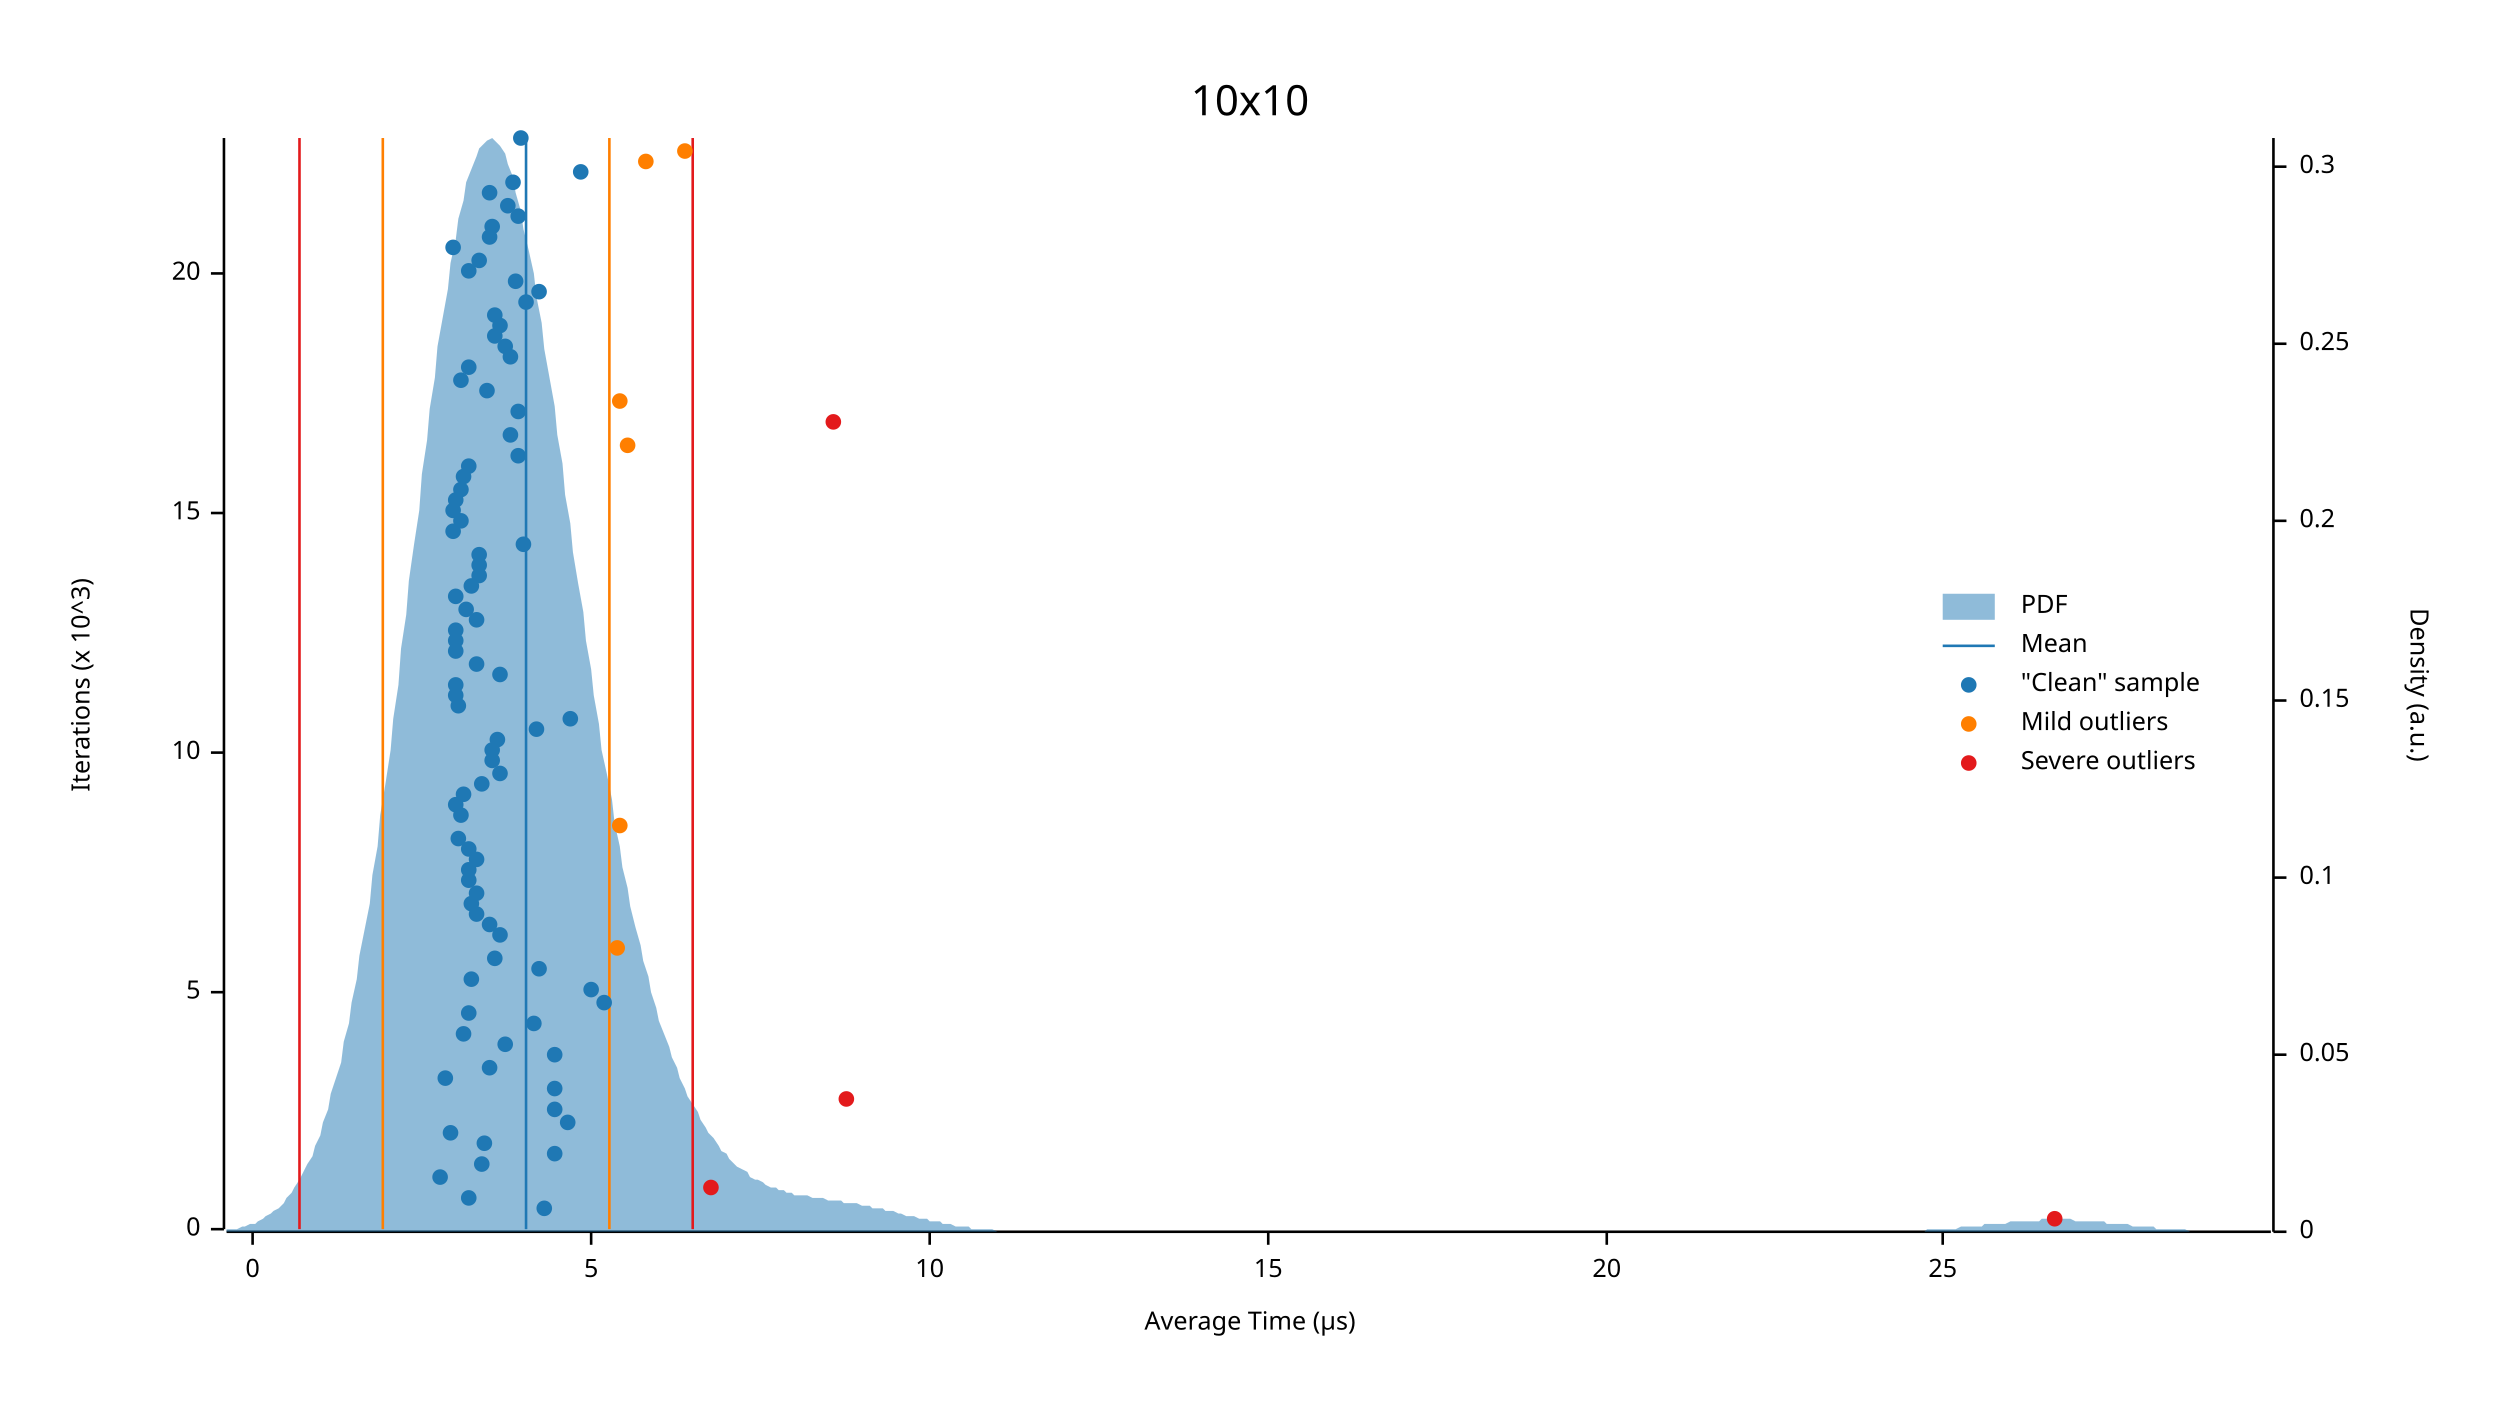
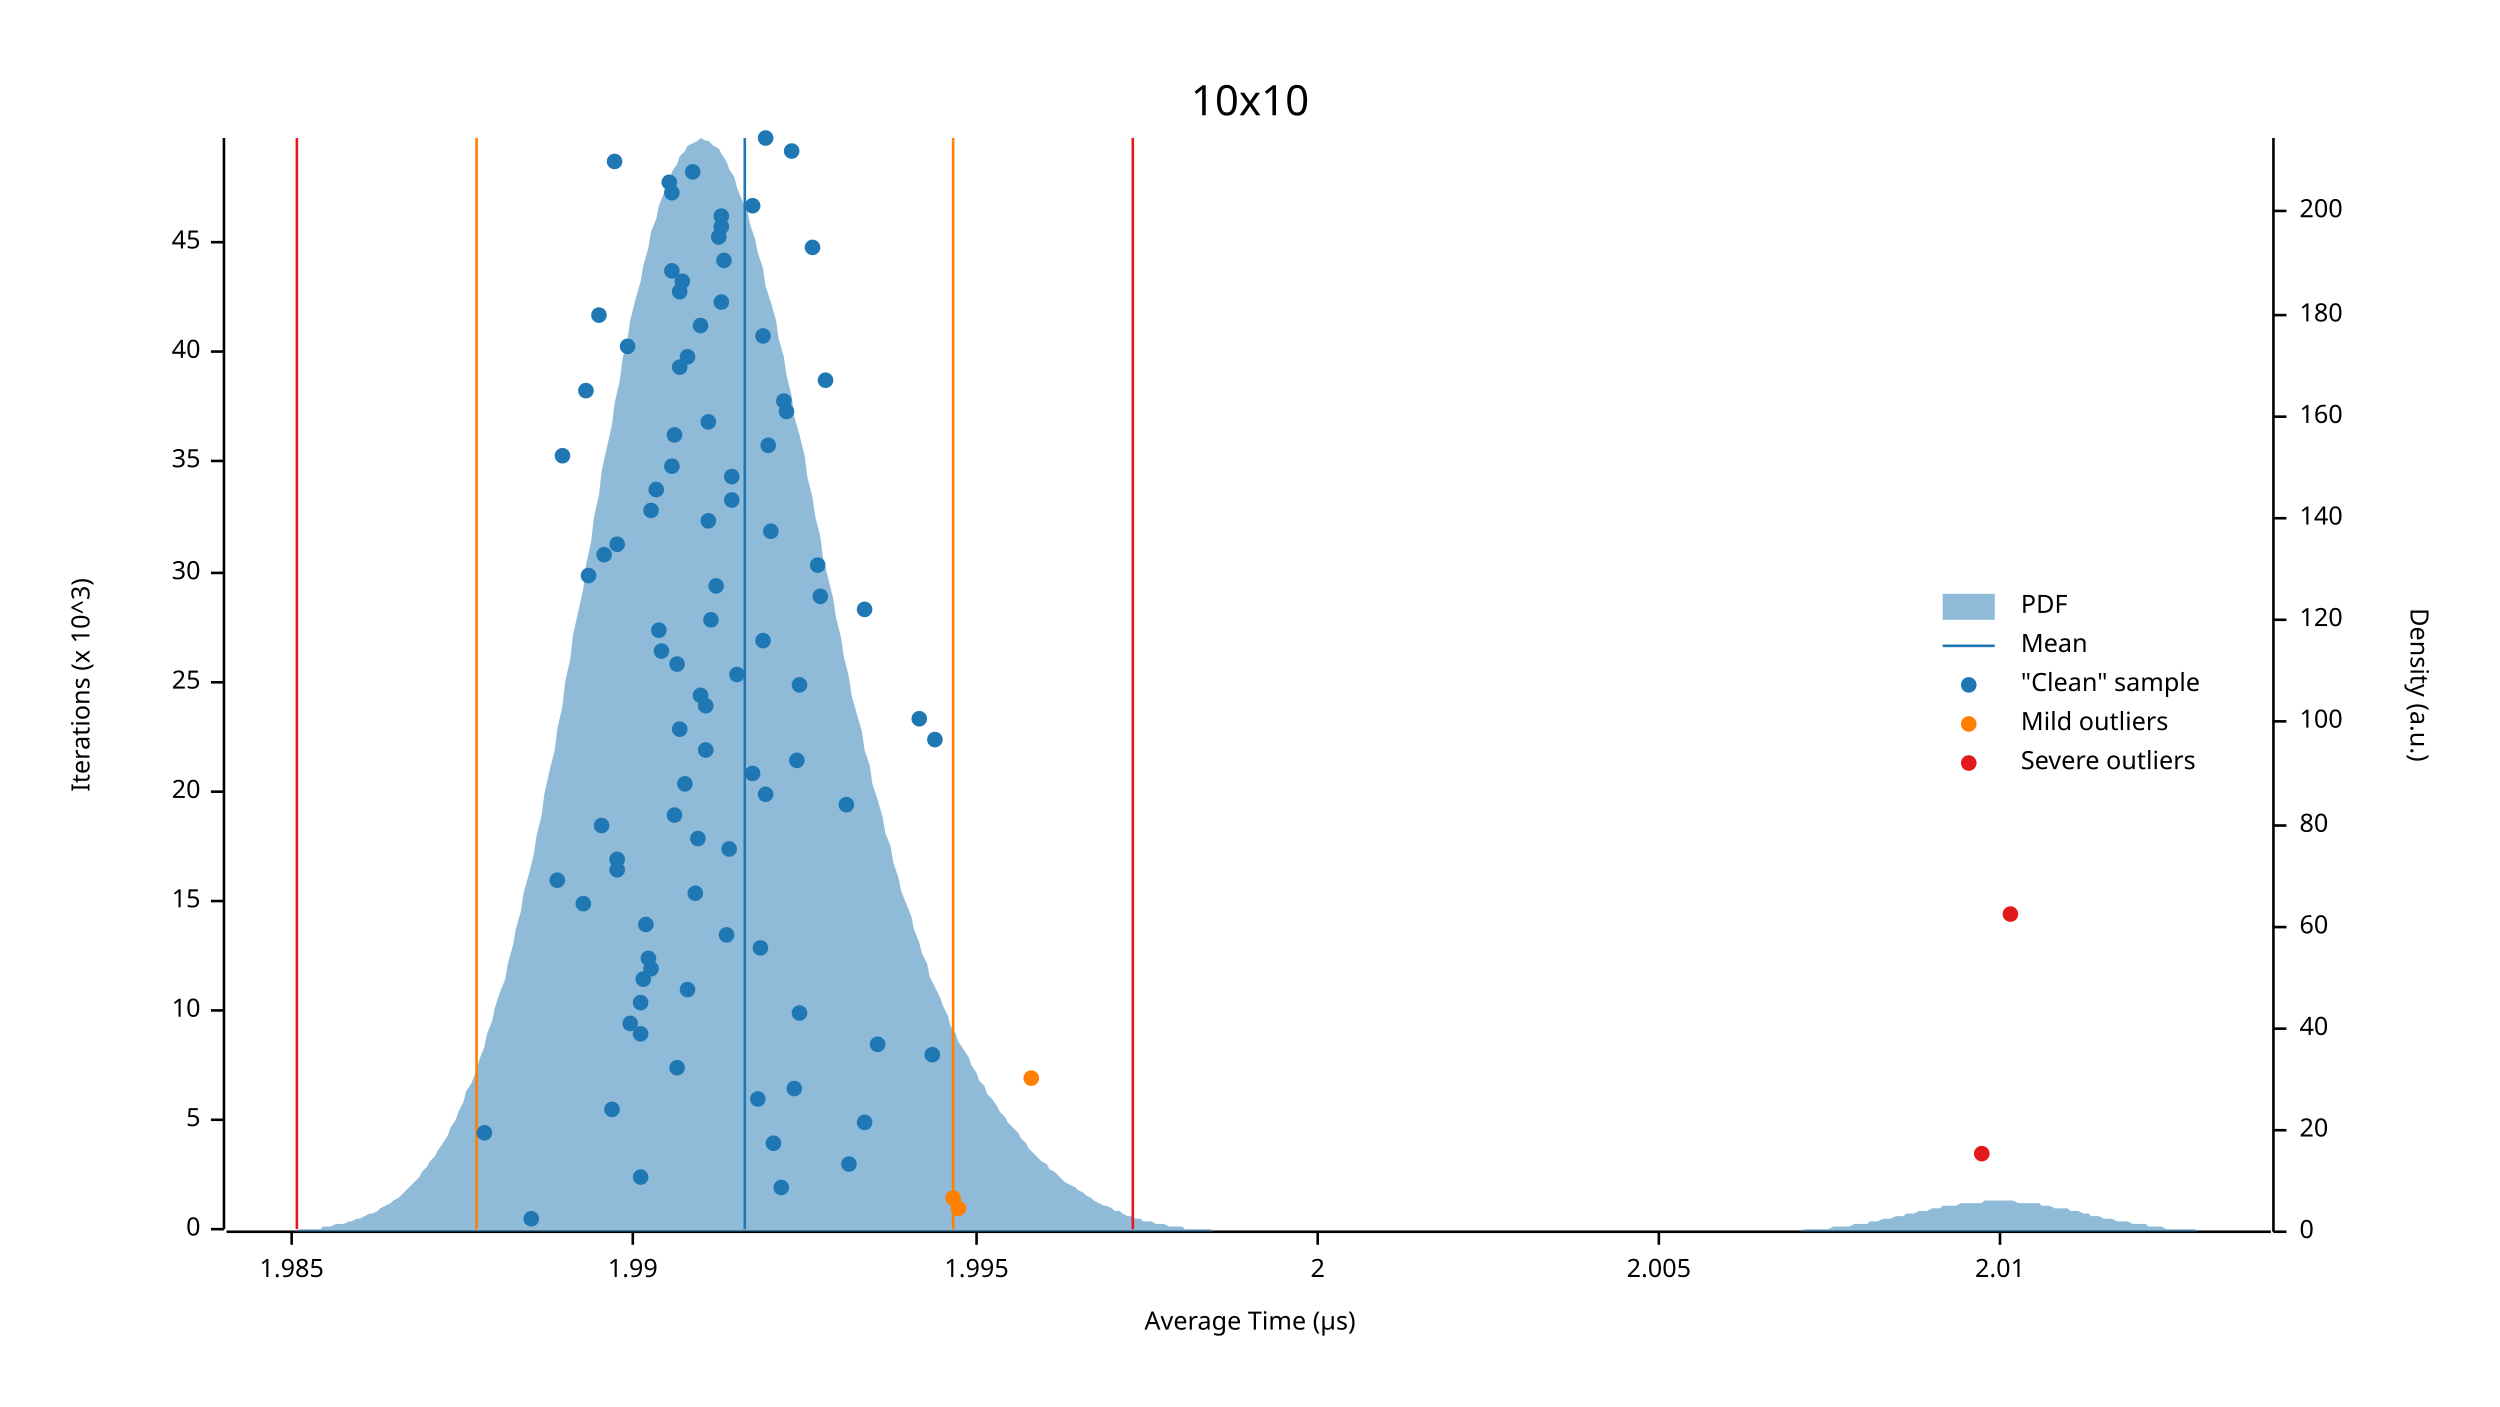
<svg xmlns="http://www.w3.org/2000/svg" width="960" height="540" viewBox="0 0 960 540">
  <text x="480" y="32" dy="0.76em" text-anchor="middle" font-family="sans-serif" font-size="16.129" opacity="1" fill="#000000">
10x10
</text>
  <text x="27" y="263" dy="0.76em" text-anchor="middle" font-family="sans-serif" font-size="9.677" opacity="1" fill="#000000" transform="rotate(270, 27, 263)">
Iterations (x 10^3)
</text>
  <text x="480" y="513" dy="-0.5ex" text-anchor="middle" font-family="sans-serif" font-size="9.677" opacity="1" fill="#000000">
Average Time (µs)
</text>
  <polyline fill="none" opacity="1" stroke="#000000" stroke-width="1" points="86,53 86,472 " />
  <text x="77" y="472" dy="0.5ex" text-anchor="end" font-family="sans-serif" font-size="9.677" opacity="1" fill="#000000">
0
</text>
  <polyline fill="none" opacity="1" stroke="#000000" stroke-width="1" points="81,472 86,472 " />
-   <text x="77" y="381" dy="0.5ex" text-anchor="end" font-family="sans-serif" font-size="9.677" opacity="1" fill="#000000">
+   <text x="77" y="430" dy="0.5ex" text-anchor="end" font-family="sans-serif" font-size="9.677" opacity="1" fill="#000000">
5
</text>
-   <polyline fill="none" opacity="1" stroke="#000000" stroke-width="1" points="81,381 86,381 " />
-   <text x="77" y="289" dy="0.5ex" text-anchor="end" font-family="sans-serif" font-size="9.677" opacity="1" fill="#000000">
+   <polyline fill="none" opacity="1" stroke="#000000" stroke-width="1" points="81,430 86,430 " />
+   <text x="77" y="388" dy="0.5ex" text-anchor="end" font-family="sans-serif" font-size="9.677" opacity="1" fill="#000000">
10
</text>
-   <polyline fill="none" opacity="1" stroke="#000000" stroke-width="1" points="81,289 86,289 " />
-   <text x="77" y="197" dy="0.5ex" text-anchor="end" font-family="sans-serif" font-size="9.677" opacity="1" fill="#000000">
+   <polyline fill="none" opacity="1" stroke="#000000" stroke-width="1" points="81,388 86,388 " />
+   <text x="77" y="346" dy="0.5ex" text-anchor="end" font-family="sans-serif" font-size="9.677" opacity="1" fill="#000000">
15
</text>
-   <polyline fill="none" opacity="1" stroke="#000000" stroke-width="1" points="81,197 86,197 " />
-   <text x="77" y="105" dy="0.5ex" text-anchor="end" font-family="sans-serif" font-size="9.677" opacity="1" fill="#000000">
+   <polyline fill="none" opacity="1" stroke="#000000" stroke-width="1" points="81,346 86,346 " />
+   <text x="77" y="304" dy="0.5ex" text-anchor="end" font-family="sans-serif" font-size="9.677" opacity="1" fill="#000000">
20
</text>
-   <polyline fill="none" opacity="1" stroke="#000000" stroke-width="1" points="81,105 86,105 " />
+   <polyline fill="none" opacity="1" stroke="#000000" stroke-width="1" points="81,304 86,304 " />
+   <text x="77" y="262" dy="0.5ex" text-anchor="end" font-family="sans-serif" font-size="9.677" opacity="1" fill="#000000">
+ 25
+ </text>
+   <polyline fill="none" opacity="1" stroke="#000000" stroke-width="1" points="81,262 86,262 " />
+   <text x="77" y="220" dy="0.5ex" text-anchor="end" font-family="sans-serif" font-size="9.677" opacity="1" fill="#000000">
+ 30
+ </text>
+   <polyline fill="none" opacity="1" stroke="#000000" stroke-width="1" points="81,220 86,220 " />
+   <text x="77" y="177" dy="0.5ex" text-anchor="end" font-family="sans-serif" font-size="9.677" opacity="1" fill="#000000">
+ 35
+ </text>
+   <polyline fill="none" opacity="1" stroke="#000000" stroke-width="1" points="81,177 86,177 " />
+   <text x="77" y="135" dy="0.5ex" text-anchor="end" font-family="sans-serif" font-size="9.677" opacity="1" fill="#000000">
+ 40
+ </text>
+   <polyline fill="none" opacity="1" stroke="#000000" stroke-width="1" points="81,135 86,135 " />
+   <text x="77" y="93" dy="0.5ex" text-anchor="end" font-family="sans-serif" font-size="9.677" opacity="1" fill="#000000">
+ 45
+ </text>
+   <polyline fill="none" opacity="1" stroke="#000000" stroke-width="1" points="81,93 86,93 " />
  <polyline fill="none" opacity="1" stroke="#000000" stroke-width="1" points="87,473 872,473 " />
-   <text x="97" y="483" dy="0.76em" text-anchor="middle" font-family="sans-serif" font-size="9.677" opacity="1" fill="#000000">
- 0
- </text>
-   <polyline fill="none" opacity="1" stroke="#000000" stroke-width="1" points="97,473 97,478 " />
-   <text x="227" y="483" dy="0.76em" text-anchor="middle" font-family="sans-serif" font-size="9.677" opacity="1" fill="#000000">
- 5
- </text>
-   <polyline fill="none" opacity="1" stroke="#000000" stroke-width="1" points="227,473 227,478 " />
-   <text x="357" y="483" dy="0.76em" text-anchor="middle" font-family="sans-serif" font-size="9.677" opacity="1" fill="#000000">
- 10
- </text>
-   <polyline fill="none" opacity="1" stroke="#000000" stroke-width="1" points="357,473 357,478 " />
-   <text x="487" y="483" dy="0.76em" text-anchor="middle" font-family="sans-serif" font-size="9.677" opacity="1" fill="#000000">
- 15
- </text>
-   <polyline fill="none" opacity="1" stroke="#000000" stroke-width="1" points="487,473 487,478 " />
-   <text x="617" y="483" dy="0.76em" text-anchor="middle" font-family="sans-serif" font-size="9.677" opacity="1" fill="#000000">
- 20
- </text>
-   <polyline fill="none" opacity="1" stroke="#000000" stroke-width="1" points="617,473 617,478 " />
-   <text x="746" y="483" dy="0.76em" text-anchor="middle" font-family="sans-serif" font-size="9.677" opacity="1" fill="#000000">
- 25
- </text>
-   <polyline fill="none" opacity="1" stroke="#000000" stroke-width="1" points="746,473 746,478 " />
+   <text x="112" y="483" dy="0.76em" text-anchor="middle" font-family="sans-serif" font-size="9.677" opacity="1" fill="#000000">
+ 1.985
+ </text>
+   <polyline fill="none" opacity="1" stroke="#000000" stroke-width="1" points="112,473 112,478 " />
+   <text x="243" y="483" dy="0.76em" text-anchor="middle" font-family="sans-serif" font-size="9.677" opacity="1" fill="#000000">
+ 1.99
+ </text>
+   <polyline fill="none" opacity="1" stroke="#000000" stroke-width="1" points="243,473 243,478 " />
+   <text x="375" y="483" dy="0.76em" text-anchor="middle" font-family="sans-serif" font-size="9.677" opacity="1" fill="#000000">
+ 1.995
+ </text>
+   <polyline fill="none" opacity="1" stroke="#000000" stroke-width="1" points="375,473 375,478 " />
+   <text x="506" y="483" dy="0.76em" text-anchor="middle" font-family="sans-serif" font-size="9.677" opacity="1" fill="#000000">
+ 2
+ </text>
+   <polyline fill="none" opacity="1" stroke="#000000" stroke-width="1" points="506,473 506,478 " />
+   <text x="637" y="483" dy="0.76em" text-anchor="middle" font-family="sans-serif" font-size="9.677" opacity="1" fill="#000000">
+ 2.005
+ </text>
+   <polyline fill="none" opacity="1" stroke="#000000" stroke-width="1" points="637,473 637,478 " />
+   <text x="768" y="483" dy="0.76em" text-anchor="middle" font-family="sans-serif" font-size="9.677" opacity="1" fill="#000000">
+ 2.01
+ </text>
+   <polyline fill="none" opacity="1" stroke="#000000" stroke-width="1" points="768,473 768,478 " />
  <text x="933" y="263" dy="0.76em" text-anchor="middle" font-family="sans-serif" font-size="9.677" opacity="1" fill="#000000" transform="rotate(90, 933, 263)">
Density (a.u.)
</text>
  <polyline fill="none" opacity="1" stroke="#000000" stroke-width="1" points="873,53 873,473 " />
  <text x="883" y="473" dy="0.5ex" text-anchor="start" font-family="sans-serif" font-size="9.677" opacity="1" fill="#000000">
0
</text>
  <polyline fill="none" opacity="1" stroke="#000000" stroke-width="1" points="873,473 878,473 " />
-   <text x="883" y="405" dy="0.5ex" text-anchor="start" font-family="sans-serif" font-size="9.677" opacity="1" fill="#000000">
- 0.05
- </text>
-   <polyline fill="none" opacity="1" stroke="#000000" stroke-width="1" points="873,405 878,405 " />
-   <text x="883" y="337" dy="0.5ex" text-anchor="start" font-family="sans-serif" font-size="9.677" opacity="1" fill="#000000">
- 0.1
- </text>
-   <polyline fill="none" opacity="1" stroke="#000000" stroke-width="1" points="873,337 878,337 " />
-   <text x="883" y="269" dy="0.5ex" text-anchor="start" font-family="sans-serif" font-size="9.677" opacity="1" fill="#000000">
- 0.15
- </text>
-   <polyline fill="none" opacity="1" stroke="#000000" stroke-width="1" points="873,269 878,269 " />
-   <text x="883" y="200" dy="0.5ex" text-anchor="start" font-family="sans-serif" font-size="9.677" opacity="1" fill="#000000">
- 0.2
- </text>
-   <polyline fill="none" opacity="1" stroke="#000000" stroke-width="1" points="873,200 878,200 " />
-   <text x="883" y="132" dy="0.5ex" text-anchor="start" font-family="sans-serif" font-size="9.677" opacity="1" fill="#000000">
- 0.25
- </text>
-   <polyline fill="none" opacity="1" stroke="#000000" stroke-width="1" points="873,132 878,132 " />
-   <text x="883" y="64" dy="0.5ex" text-anchor="start" font-family="sans-serif" font-size="9.677" opacity="1" fill="#000000">
- 0.3
- </text>
-   <polyline fill="none" opacity="1" stroke="#000000" stroke-width="1" points="873,64 878,64 " />
-   <polygon opacity="0.5" fill="#1F78B4" points="87,472 88,472 90,472 91,472 93,471 94,471 96,470 98,470 99,469 101,468 102,467 104,466 105,465 107,464 109,462 110,460 112,458 113,456 115,453 116,451 118,447 120,444 121,440 123,436 124,431 126,426 127,420 129,414 131,408 132,400 134,393 135,385 137,376 138,367 140,357 142,347 143,336 145,325 146,313 148,301 150,288 151,276 153,263 154,249 156,236 157,223 159,209 161,196 162,182 164,169 165,157 167,145 168,133 170,122 172,111 173,101 175,92 176,84 178,77 179,70 181,65 183,60 184,57 186,55 187,54 189,53 190,54 192,56 194,59 195,63 197,68 198,74 200,81 201,88 203,96 205,105 206,114 208,124 209,134 211,145 213,156 214,167 216,178 217,190 219,201 220,212 222,224 224,235 225,246 227,257 228,267 230,278 231,288 233,297 235,307 236,316 238,325 239,333 241,341 242,348 244,356 246,363 247,369 249,375 250,381 252,387 253,392 255,397 257,402 258,406 260,410 261,414 263,418 264,421 266,424 268,427 269,430 271,433 272,435 274,437 276,440 277,442 279,443 280,445 282,447 283,448 285,449 287,450 288,452 290,453 291,453 293,454 294,455 296,456 298,456 299,457 301,457 302,458 304,458 305,459 307,459 309,459 310,459 312,460 313,460 315,460 316,460 318,461 320,461 321,461 323,461 324,462 326,462 327,462 329,462 331,463 332,463 334,463 335,464 337,464 339,464 340,465 342,465 343,465 345,466 346,466 348,467 350,467 351,467 353,468 354,468 356,468 357,469 359,469 361,469 362,470 364,470 365,470 367,471 368,471 370,471 372,471 373,472 375,472 376,472 378,472 379,472 381,472 383,473 384,473 386,473 387,473 389,473 391,473 392,473 394,473 395,473 397,473 398,473 400,473 402,473 403,473 405,473 406,473 408,473 409,473 411,473 413,473 414,473 416,473 417,473 419,473 420,473 422,473 424,473 425,473 427,473 428,473 430,473 431,473 433,473 435,473 436,473 438,473 439,473 441,473 442,473 444,473 446,473 447,473 449,473 450,473 452,473 454,473 455,473 457,473 458,473 460,473 461,473 463,473 465,473 466,473 468,473 469,473 471,473 472,473 474,473 476,473 477,473 479,473 480,473 482,473 483,473 485,473 487,473 488,473 490,473 491,473 493,473 494,473 496,473 498,473 499,473 501,473 502,473 504,473 505,473 507,473 509,473 510,473 512,473 513,473 515,473 517,473 518,473 520,473 521,473 523,473 524,473 526,473 528,473 529,473 531,473 532,473 534,473 535,473 537,473 539,473 540,473 542,473 543,473 545,473 546,473 548,473 550,473 551,473 553,473 554,473 556,473 557,473 559,473 561,473 562,473 564,473 565,473 567,473 568,473 570,473 572,473 573,473 575,473 576,473 578,473 580,473 581,473 583,473 584,473 586,473 587,473 589,473 591,473 592,473 594,473 595,473 597,473 598,473 600,473 602,473 603,473 605,473 606,473 608,473 609,473 611,473 613,473 614,473 616,473 617,473 619,473 620,473 622,473 624,473 625,473 627,473 628,473 630,473 632,473 633,473 635,473 636,473 638,473 639,473 641,473 643,473 644,473 646,473 647,473 649,473 650,473 652,473 654,473 655,473 657,473 658,473 660,473 661,473 663,473 665,473 666,473 668,473 669,473 671,473 672,473 674,473 676,473 677,473 679,473 680,473 682,473 683,473 685,473 687,473 688,473 690,473 691,473 693,473 695,473 696,473 698,473 699,473 701,473 702,473 704,473 706,473 707,473 709,473 710,473 712,473 713,473 715,473 717,473 718,473 720,473 721,473 723,473 724,473 726,473 728,473 729,473 731,473 732,473 734,473 735,473 737,473 739,473 740,472 742,472 743,472 745,472 746,472 748,472 750,472 751,472 753,471 754,471 756,471 758,471 759,471 761,471 762,470 764,470 765,470 767,470 769,470 770,470 772,469 773,469 775,469 776,469 778,469 780,469 781,469 783,469 784,468 786,468 787,468 789,468 791,468 792,468 794,468 795,468 797,469 798,469 800,469 802,469 803,469 805,469 806,469 808,469 809,470 811,470 813,470 814,470 816,470 817,470 819,471 821,471 822,471 824,471 825,471 827,471 828,472 830,472 832,472 833,472 835,472 836,472 838,472 839,472 841,473 843,473 844,473 846,473 847,473 849,473 850,473 852,473 854,473 855,473 857,473 858,473 860,473 861,473 863,473 865,473 866,473 868,473 869,473 871,473 873,473 873,473 87,473 " />
-   <polyline fill="none" opacity="1" stroke="#1F78B4" stroke-width="1" points="202,472 202,53 " />
-   <polyline fill="none" opacity="1" stroke="#FF7F00" stroke-width="1" points="147,472 147,53 " />
-   <polyline fill="none" opacity="1" stroke="#FF7F00" stroke-width="1" points="234,472 234,53 " />
-   <polyline fill="none" opacity="1" stroke="#E31A1C" stroke-width="1" points="115,472 115,53 " />
-   <polyline fill="none" opacity="1" stroke="#E31A1C" stroke-width="1" points="266,472 266,53 " />
-   <circle cx="209" cy="464" r="3" opacity="1" fill="#1F78B4" stroke="none" stroke-width="1" />
-   <circle cx="180" cy="460" r="3" opacity="1" fill="#1F78B4" stroke="none" stroke-width="1" />
-   <circle cx="169" cy="452" r="3" opacity="1" fill="#1F78B4" stroke="none" stroke-width="1" />
-   <circle cx="185" cy="447" r="3" opacity="1" fill="#1F78B4" stroke="none" stroke-width="1" />
-   <circle cx="213" cy="443" r="3" opacity="1" fill="#1F78B4" stroke="none" stroke-width="1" />
-   <circle cx="186" cy="439" r="3" opacity="1" fill="#1F78B4" stroke="none" stroke-width="1" />
-   <circle cx="173" cy="435" r="3" opacity="1" fill="#1F78B4" stroke="none" stroke-width="1" />
-   <circle cx="218" cy="431" r="3" opacity="1" fill="#1F78B4" stroke="none" stroke-width="1" />
-   <circle cx="213" cy="426" r="3" opacity="1" fill="#1F78B4" stroke="none" stroke-width="1" />
-   <circle cx="213" cy="418" r="3" opacity="1" fill="#1F78B4" stroke="none" stroke-width="1" />
-   <circle cx="171" cy="414" r="3" opacity="1" fill="#1F78B4" stroke="none" stroke-width="1" />
-   <circle cx="188" cy="410" r="3" opacity="1" fill="#1F78B4" stroke="none" stroke-width="1" />
-   <circle cx="213" cy="405" r="3" opacity="1" fill="#1F78B4" stroke="none" stroke-width="1" />
-   <circle cx="194" cy="401" r="3" opacity="1" fill="#1F78B4" stroke="none" stroke-width="1" />
-   <circle cx="178" cy="397" r="3" opacity="1" fill="#1F78B4" stroke="none" stroke-width="1" />
-   <circle cx="205" cy="393" r="3" opacity="1" fill="#1F78B4" stroke="none" stroke-width="1" />
-   <circle cx="180" cy="389" r="3" opacity="1" fill="#1F78B4" stroke="none" stroke-width="1" />
-   <circle cx="232" cy="385" r="3" opacity="1" fill="#1F78B4" stroke="none" stroke-width="1" />
-   <circle cx="227" cy="380" r="3" opacity="1" fill="#1F78B4" stroke="none" stroke-width="1" />
-   <circle cx="181" cy="376" r="3" opacity="1" fill="#1F78B4" stroke="none" stroke-width="1" />
-   <circle cx="207" cy="372" r="3" opacity="1" fill="#1F78B4" stroke="none" stroke-width="1" />
-   <circle cx="190" cy="368" r="3" opacity="1" fill="#1F78B4" stroke="none" stroke-width="1" />
-   <circle cx="192" cy="359" r="3" opacity="1" fill="#1F78B4" stroke="none" stroke-width="1" />
-   <circle cx="188" cy="355" r="3" opacity="1" fill="#1F78B4" stroke="none" stroke-width="1" />
-   <circle cx="183" cy="351" r="3" opacity="1" fill="#1F78B4" stroke="none" stroke-width="1" />
-   <circle cx="181" cy="347" r="3" opacity="1" fill="#1F78B4" stroke="none" stroke-width="1" />
-   <circle cx="183" cy="343" r="3" opacity="1" fill="#1F78B4" stroke="none" stroke-width="1" />
-   <circle cx="180" cy="338" r="3" opacity="1" fill="#1F78B4" stroke="none" stroke-width="1" />
-   <circle cx="180" cy="334" r="3" opacity="1" fill="#1F78B4" stroke="none" stroke-width="1" />
-   <circle cx="183" cy="330" r="3" opacity="1" fill="#1F78B4" stroke="none" stroke-width="1" />
-   <circle cx="180" cy="326" r="3" opacity="1" fill="#1F78B4" stroke="none" stroke-width="1" />
-   <circle cx="176" cy="322" r="3" opacity="1" fill="#1F78B4" stroke="none" stroke-width="1" />
-   <circle cx="177" cy="313" r="3" opacity="1" fill="#1F78B4" stroke="none" stroke-width="1" />
-   <circle cx="175" cy="309" r="3" opacity="1" fill="#1F78B4" stroke="none" stroke-width="1" />
-   <circle cx="178" cy="305" r="3" opacity="1" fill="#1F78B4" stroke="none" stroke-width="1" />
-   <circle cx="185" cy="301" r="3" opacity="1" fill="#1F78B4" stroke="none" stroke-width="1" />
-   <circle cx="192" cy="297" r="3" opacity="1" fill="#1F78B4" stroke="none" stroke-width="1" />
-   <circle cx="189" cy="292" r="3" opacity="1" fill="#1F78B4" stroke="none" stroke-width="1" />
-   <circle cx="189" cy="288" r="3" opacity="1" fill="#1F78B4" stroke="none" stroke-width="1" />
-   <circle cx="191" cy="284" r="3" opacity="1" fill="#1F78B4" stroke="none" stroke-width="1" />
-   <circle cx="206" cy="280" r="3" opacity="1" fill="#1F78B4" stroke="none" stroke-width="1" />
-   <circle cx="219" cy="276" r="3" opacity="1" fill="#1F78B4" stroke="none" stroke-width="1" />
-   <circle cx="176" cy="271" r="3" opacity="1" fill="#1F78B4" stroke="none" stroke-width="1" />
-   <circle cx="175" cy="267" r="3" opacity="1" fill="#1F78B4" stroke="none" stroke-width="1" />
-   <circle cx="175" cy="263" r="3" opacity="1" fill="#1F78B4" stroke="none" stroke-width="1" />
-   <circle cx="192" cy="259" r="3" opacity="1" fill="#1F78B4" stroke="none" stroke-width="1" />
-   <circle cx="183" cy="255" r="3" opacity="1" fill="#1F78B4" stroke="none" stroke-width="1" />
-   <circle cx="175" cy="250" r="3" opacity="1" fill="#1F78B4" stroke="none" stroke-width="1" />
-   <circle cx="175" cy="246" r="3" opacity="1" fill="#1F78B4" stroke="none" stroke-width="1" />
-   <circle cx="175" cy="242" r="3" opacity="1" fill="#1F78B4" stroke="none" stroke-width="1" />
-   <circle cx="183" cy="238" r="3" opacity="1" fill="#1F78B4" stroke="none" stroke-width="1" />
-   <circle cx="179" cy="234" r="3" opacity="1" fill="#1F78B4" stroke="none" stroke-width="1" />
-   <circle cx="175" cy="229" r="3" opacity="1" fill="#1F78B4" stroke="none" stroke-width="1" />
-   <circle cx="181" cy="225" r="3" opacity="1" fill="#1F78B4" stroke="none" stroke-width="1" />
-   <circle cx="184" cy="221" r="3" opacity="1" fill="#1F78B4" stroke="none" stroke-width="1" />
-   <circle cx="184" cy="217" r="3" opacity="1" fill="#1F78B4" stroke="none" stroke-width="1" />
-   <circle cx="184" cy="213" r="3" opacity="1" fill="#1F78B4" stroke="none" stroke-width="1" />
-   <circle cx="201" cy="209" r="3" opacity="1" fill="#1F78B4" stroke="none" stroke-width="1" />
-   <circle cx="174" cy="204" r="3" opacity="1" fill="#1F78B4" stroke="none" stroke-width="1" />
-   <circle cx="177" cy="200" r="3" opacity="1" fill="#1F78B4" stroke="none" stroke-width="1" />
-   <circle cx="174" cy="196" r="3" opacity="1" fill="#1F78B4" stroke="none" stroke-width="1" />
-   <circle cx="175" cy="192" r="3" opacity="1" fill="#1F78B4" stroke="none" stroke-width="1" />
-   <circle cx="177" cy="188" r="3" opacity="1" fill="#1F78B4" stroke="none" stroke-width="1" />
-   <circle cx="178" cy="183" r="3" opacity="1" fill="#1F78B4" stroke="none" stroke-width="1" />
-   <circle cx="180" cy="179" r="3" opacity="1" fill="#1F78B4" stroke="none" stroke-width="1" />
-   <circle cx="199" cy="175" r="3" opacity="1" fill="#1F78B4" stroke="none" stroke-width="1" />
-   <circle cx="196" cy="167" r="3" opacity="1" fill="#1F78B4" stroke="none" stroke-width="1" />
-   <circle cx="199" cy="158" r="3" opacity="1" fill="#1F78B4" stroke="none" stroke-width="1" />
-   <circle cx="187" cy="150" r="3" opacity="1" fill="#1F78B4" stroke="none" stroke-width="1" />
-   <circle cx="177" cy="146" r="3" opacity="1" fill="#1F78B4" stroke="none" stroke-width="1" />
-   <circle cx="180" cy="141" r="3" opacity="1" fill="#1F78B4" stroke="none" stroke-width="1" />
-   <circle cx="196" cy="137" r="3" opacity="1" fill="#1F78B4" stroke="none" stroke-width="1" />
-   <circle cx="194" cy="133" r="3" opacity="1" fill="#1F78B4" stroke="none" stroke-width="1" />
-   <circle cx="190" cy="129" r="3" opacity="1" fill="#1F78B4" stroke="none" stroke-width="1" />
-   <circle cx="192" cy="125" r="3" opacity="1" fill="#1F78B4" stroke="none" stroke-width="1" />
-   <circle cx="190" cy="121" r="3" opacity="1" fill="#1F78B4" stroke="none" stroke-width="1" />
-   <circle cx="202" cy="116" r="3" opacity="1" fill="#1F78B4" stroke="none" stroke-width="1" />
-   <circle cx="207" cy="112" r="3" opacity="1" fill="#1F78B4" stroke="none" stroke-width="1" />
-   <circle cx="198" cy="108" r="3" opacity="1" fill="#1F78B4" stroke="none" stroke-width="1" />
-   <circle cx="180" cy="104" r="3" opacity="1" fill="#1F78B4" stroke="none" stroke-width="1" />
-   <circle cx="184" cy="100" r="3" opacity="1" fill="#1F78B4" stroke="none" stroke-width="1" />
-   <circle cx="174" cy="95" r="3" opacity="1" fill="#1F78B4" stroke="none" stroke-width="1" />
-   <circle cx="188" cy="91" r="3" opacity="1" fill="#1F78B4" stroke="none" stroke-width="1" />
-   <circle cx="189" cy="87" r="3" opacity="1" fill="#1F78B4" stroke="none" stroke-width="1" />
-   <circle cx="199" cy="83" r="3" opacity="1" fill="#1F78B4" stroke="none" stroke-width="1" />
-   <circle cx="195" cy="79" r="3" opacity="1" fill="#1F78B4" stroke="none" stroke-width="1" />
-   <circle cx="188" cy="74" r="3" opacity="1" fill="#1F78B4" stroke="none" stroke-width="1" />
-   <circle cx="197" cy="70" r="3" opacity="1" fill="#1F78B4" stroke="none" stroke-width="1" />
-   <circle cx="223" cy="66" r="3" opacity="1" fill="#1F78B4" stroke="none" stroke-width="1" />
-   <circle cx="200" cy="53" r="3" opacity="1" fill="#1F78B4" stroke="none" stroke-width="1" />
-   <circle cx="237" cy="364" r="3" opacity="1" fill="#FF7F00" stroke="none" stroke-width="1" />
-   <circle cx="238" cy="317" r="3" opacity="1" fill="#FF7F00" stroke="none" stroke-width="1" />
-   <circle cx="241" cy="171" r="3" opacity="1" fill="#FF7F00" stroke="none" stroke-width="1" />
-   <circle cx="238" cy="154" r="3" opacity="1" fill="#FF7F00" stroke="none" stroke-width="1" />
-   <circle cx="248" cy="62" r="3" opacity="1" fill="#FF7F00" stroke="none" stroke-width="1" />
-   <circle cx="263" cy="58" r="3" opacity="1" fill="#FF7F00" stroke="none" stroke-width="1" />
-   <circle cx="789" cy="468" r="3" opacity="1" fill="#E31A1C" stroke="none" stroke-width="1" />
-   <circle cx="273" cy="456" r="3" opacity="1" fill="#E31A1C" stroke="none" stroke-width="1" />
-   <circle cx="325" cy="422" r="3" opacity="1" fill="#E31A1C" stroke="none" stroke-width="1" />
-   <circle cx="320" cy="162" r="3" opacity="1" fill="#E31A1C" stroke="none" stroke-width="1" />
+   <text x="883" y="434" dy="0.5ex" text-anchor="start" font-family="sans-serif" font-size="9.677" opacity="1" fill="#000000">
+ 20
+ </text>
+   <polyline fill="none" opacity="1" stroke="#000000" stroke-width="1" points="873,434 878,434 " />
+   <text x="883" y="395" dy="0.5ex" text-anchor="start" font-family="sans-serif" font-size="9.677" opacity="1" fill="#000000">
+ 40
+ </text>
+   <polyline fill="none" opacity="1" stroke="#000000" stroke-width="1" points="873,395 878,395 " />
+   <text x="883" y="356" dy="0.5ex" text-anchor="start" font-family="sans-serif" font-size="9.677" opacity="1" fill="#000000">
+ 60
+ </text>
+   <polyline fill="none" opacity="1" stroke="#000000" stroke-width="1" points="873,356 878,356 " />
+   <text x="883" y="317" dy="0.5ex" text-anchor="start" font-family="sans-serif" font-size="9.677" opacity="1" fill="#000000">
+ 80
+ </text>
+   <polyline fill="none" opacity="1" stroke="#000000" stroke-width="1" points="873,317 878,317 " />
+   <text x="883" y="277" dy="0.5ex" text-anchor="start" font-family="sans-serif" font-size="9.677" opacity="1" fill="#000000">
+ 100
+ </text>
+   <polyline fill="none" opacity="1" stroke="#000000" stroke-width="1" points="873,277 878,277 " />
+   <text x="883" y="238" dy="0.5ex" text-anchor="start" font-family="sans-serif" font-size="9.677" opacity="1" fill="#000000">
+ 120
+ </text>
+   <polyline fill="none" opacity="1" stroke="#000000" stroke-width="1" points="873,238 878,238 " />
+   <text x="883" y="199" dy="0.5ex" text-anchor="start" font-family="sans-serif" font-size="9.677" opacity="1" fill="#000000">
+ 140
+ </text>
+   <polyline fill="none" opacity="1" stroke="#000000" stroke-width="1" points="873,199 878,199 " />
+   <text x="883" y="160" dy="0.5ex" text-anchor="start" font-family="sans-serif" font-size="9.677" opacity="1" fill="#000000">
+ 160
+ </text>
+   <polyline fill="none" opacity="1" stroke="#000000" stroke-width="1" points="873,160 878,160 " />
+   <text x="883" y="121" dy="0.5ex" text-anchor="start" font-family="sans-serif" font-size="9.677" opacity="1" fill="#000000">
+ 180
+ </text>
+   <polyline fill="none" opacity="1" stroke="#000000" stroke-width="1" points="873,121 878,121 " />
+   <text x="883" y="81" dy="0.5ex" text-anchor="start" font-family="sans-serif" font-size="9.677" opacity="1" fill="#000000">
+ 200
+ </text>
+   <polyline fill="none" opacity="1" stroke="#000000" stroke-width="1" points="873,81 878,81 " />
+   <polygon opacity="0.5" fill="#1F78B4" points="87,473 88,473 90,473 91,473 93,473 94,473 96,473 98,473 99,473 101,473 102,473 104,473 105,473 107,473 109,473 110,473 112,473 113,473 115,472 116,472 118,472 120,472 121,472 123,472 124,471 126,471 127,471 129,470 131,470 132,470 134,469 135,469 137,468 138,468 140,467 142,466 143,466 145,465 146,464 148,463 150,462 151,461 153,460 154,459 156,457 157,456 159,454 161,452 162,450 164,448 165,446 167,444 168,442 170,439 172,436 173,433 175,430 176,427 178,423 179,419 181,416 183,411 184,407 186,402 187,397 189,392 190,387 192,381 194,376 195,370 197,363 198,357 200,350 201,343 203,336 205,328 206,321 208,313 209,305 211,296 213,288 214,280 216,271 217,262 219,253 220,244 222,235 224,226 225,217 227,208 228,199 230,190 231,181 233,172 235,163 236,155 238,146 239,138 241,130 242,123 244,115 246,108 247,102 249,95 250,89 252,84 253,79 255,74 257,70 258,66 260,63 261,60 263,58 264,56 266,55 268,54 269,53 271,54 272,54 274,56 276,57 277,59 279,62 280,65 282,68 283,72 285,77 287,81 288,86 290,92 291,97 293,103 294,110 296,116 298,123 299,130 301,137 302,144 304,152 305,160 307,167 309,175 310,183 312,191 313,198 315,206 316,214 318,222 320,230 321,237 323,245 324,252 326,260 327,267 329,274 331,281 332,288 334,294 335,301 337,307 339,314 340,320 342,325 343,331 345,337 346,342 348,347 350,352 351,357 353,362 354,366 356,370 357,375 359,379 361,383 362,386 364,390 365,394 367,397 368,400 370,403 372,406 373,409 375,412 376,415 378,417 379,420 381,422 383,425 384,427 386,429 387,431 389,433 391,435 392,437 394,439 395,441 397,443 398,444 400,446 402,447 403,449 405,450 406,451 408,453 409,454 411,455 413,456 414,457 416,458 417,459 419,460 420,461 422,462 424,463 425,463 427,464 428,465 430,465 431,466 433,467 435,467 436,468 438,468 439,469 441,469 442,469 444,470 446,470 447,470 449,471 450,471 452,471 454,471 455,472 457,472 458,472 460,472 461,472 463,472 465,472 466,473 468,473 469,473 471,473 472,473 474,473 476,473 477,473 479,473 480,473 482,473 483,473 485,473 487,473 488,473 490,473 491,473 493,473 494,473 496,473 498,473 499,473 501,473 502,473 504,473 505,473 507,473 509,473 510,473 512,473 513,473 515,473 517,473 518,473 520,473 521,473 523,473 524,473 526,473 528,473 529,473 531,473 532,473 534,473 535,473 537,473 539,473 540,473 542,473 543,473 545,473 546,473 548,473 550,473 551,473 553,473 554,473 556,473 557,473 559,473 561,473 562,473 564,473 565,473 567,473 568,473 570,473 572,473 573,473 575,473 576,473 578,473 580,473 581,473 583,473 584,473 586,473 587,473 589,473 591,473 592,473 594,473 595,473 597,473 598,473 600,473 602,473 603,473 605,473 606,473 608,473 609,473 611,473 613,473 614,473 616,473 617,473 619,473 620,473 622,473 624,473 625,473 627,473 628,473 630,473 632,473 633,473 635,473 636,473 638,473 639,473 641,473 643,473 644,473 646,473 647,473 649,473 650,473 652,473 654,473 655,473 657,473 658,473 660,473 661,473 663,473 665,473 666,473 668,473 669,473 671,473 672,473 674,473 676,473 677,473 679,473 680,473 682,473 683,473 685,473 687,473 688,473 690,473 691,473 693,472 695,472 696,472 698,472 699,472 701,472 702,472 704,471 706,471 707,471 709,471 710,471 712,470 713,470 715,470 717,470 718,469 720,469 721,469 723,468 724,468 726,468 728,467 729,467 731,467 732,466 734,466 735,466 737,465 739,465 740,465 742,464 743,464 745,464 746,463 748,463 750,463 751,463 753,462 754,462 756,462 758,462 759,462 761,462 762,461 764,461 765,461 767,461 769,461 770,461 772,461 773,461 775,462 776,462 778,462 780,462 781,462 783,462 784,463 786,463 787,463 789,464 791,464 792,464 794,464 795,465 797,465 798,465 800,466 802,466 803,467 805,467 806,467 808,468 809,468 811,468 813,469 814,469 816,469 817,469 819,470 821,470 822,470 824,470 825,471 827,471 828,471 830,471 832,472 833,472 835,472 836,472 838,472 839,472 841,472 843,472 844,473 846,473 847,473 849,473 850,473 852,473 854,473 855,473 857,473 858,473 860,473 861,473 863,473 865,473 866,473 868,473 869,473 871,473 873,473 873,473 87,473 " />
+   <polyline fill="none" opacity="1" stroke="#1F78B4" stroke-width="1" points="286,472 286,53 " />
+   <polyline fill="none" opacity="1" stroke="#FF7F00" stroke-width="1" points="183,472 183,53 " />
+   <polyline fill="none" opacity="1" stroke="#FF7F00" stroke-width="1" points="366,472 366,53 " />
+   <polyline fill="none" opacity="1" stroke="#E31A1C" stroke-width="1" points="114,472 114,53 " />
+   <polyline fill="none" opacity="1" stroke="#E31A1C" stroke-width="1" points="435,472 435,53 " />
+   <circle cx="204" cy="468" r="3" opacity="1" fill="#1F78B4" stroke="none" stroke-width="1" />
+   <circle cx="300" cy="456" r="3" opacity="1" fill="#1F78B4" stroke="none" stroke-width="1" />
+   <circle cx="246" cy="452" r="3" opacity="1" fill="#1F78B4" stroke="none" stroke-width="1" />
+   <circle cx="326" cy="447" r="3" opacity="1" fill="#1F78B4" stroke="none" stroke-width="1" />
+   <circle cx="297" cy="439" r="3" opacity="1" fill="#1F78B4" stroke="none" stroke-width="1" />
+   <circle cx="186" cy="435" r="3" opacity="1" fill="#1F78B4" stroke="none" stroke-width="1" />
+   <circle cx="332" cy="431" r="3" opacity="1" fill="#1F78B4" stroke="none" stroke-width="1" />
+   <circle cx="235" cy="426" r="3" opacity="1" fill="#1F78B4" stroke="none" stroke-width="1" />
+   <circle cx="291" cy="422" r="3" opacity="1" fill="#1F78B4" stroke="none" stroke-width="1" />
+   <circle cx="305" cy="418" r="3" opacity="1" fill="#1F78B4" stroke="none" stroke-width="1" />
+   <circle cx="260" cy="410" r="3" opacity="1" fill="#1F78B4" stroke="none" stroke-width="1" />
+   <circle cx="358" cy="405" r="3" opacity="1" fill="#1F78B4" stroke="none" stroke-width="1" />
+   <circle cx="337" cy="401" r="3" opacity="1" fill="#1F78B4" stroke="none" stroke-width="1" />
+   <circle cx="246" cy="397" r="3" opacity="1" fill="#1F78B4" stroke="none" stroke-width="1" />
+   <circle cx="242" cy="393" r="3" opacity="1" fill="#1F78B4" stroke="none" stroke-width="1" />
+   <circle cx="307" cy="389" r="3" opacity="1" fill="#1F78B4" stroke="none" stroke-width="1" />
+   <circle cx="246" cy="385" r="3" opacity="1" fill="#1F78B4" stroke="none" stroke-width="1" />
+   <circle cx="264" cy="380" r="3" opacity="1" fill="#1F78B4" stroke="none" stroke-width="1" />
+   <circle cx="247" cy="376" r="3" opacity="1" fill="#1F78B4" stroke="none" stroke-width="1" />
+   <circle cx="250" cy="372" r="3" opacity="1" fill="#1F78B4" stroke="none" stroke-width="1" />
+   <circle cx="249" cy="368" r="3" opacity="1" fill="#1F78B4" stroke="none" stroke-width="1" />
+   <circle cx="292" cy="364" r="3" opacity="1" fill="#1F78B4" stroke="none" stroke-width="1" />
+   <circle cx="279" cy="359" r="3" opacity="1" fill="#1F78B4" stroke="none" stroke-width="1" />
+   <circle cx="248" cy="355" r="3" opacity="1" fill="#1F78B4" stroke="none" stroke-width="1" />
+   <circle cx="224" cy="347" r="3" opacity="1" fill="#1F78B4" stroke="none" stroke-width="1" />
+   <circle cx="267" cy="343" r="3" opacity="1" fill="#1F78B4" stroke="none" stroke-width="1" />
+   <circle cx="214" cy="338" r="3" opacity="1" fill="#1F78B4" stroke="none" stroke-width="1" />
+   <circle cx="237" cy="334" r="3" opacity="1" fill="#1F78B4" stroke="none" stroke-width="1" />
+   <circle cx="237" cy="330" r="3" opacity="1" fill="#1F78B4" stroke="none" stroke-width="1" />
+   <circle cx="280" cy="326" r="3" opacity="1" fill="#1F78B4" stroke="none" stroke-width="1" />
+   <circle cx="268" cy="322" r="3" opacity="1" fill="#1F78B4" stroke="none" stroke-width="1" />
+   <circle cx="231" cy="317" r="3" opacity="1" fill="#1F78B4" stroke="none" stroke-width="1" />
+   <circle cx="259" cy="313" r="3" opacity="1" fill="#1F78B4" stroke="none" stroke-width="1" />
+   <circle cx="325" cy="309" r="3" opacity="1" fill="#1F78B4" stroke="none" stroke-width="1" />
+   <circle cx="294" cy="305" r="3" opacity="1" fill="#1F78B4" stroke="none" stroke-width="1" />
+   <circle cx="263" cy="301" r="3" opacity="1" fill="#1F78B4" stroke="none" stroke-width="1" />
+   <circle cx="289" cy="297" r="3" opacity="1" fill="#1F78B4" stroke="none" stroke-width="1" />
+   <circle cx="306" cy="292" r="3" opacity="1" fill="#1F78B4" stroke="none" stroke-width="1" />
+   <circle cx="271" cy="288" r="3" opacity="1" fill="#1F78B4" stroke="none" stroke-width="1" />
+   <circle cx="359" cy="284" r="3" opacity="1" fill="#1F78B4" stroke="none" stroke-width="1" />
+   <circle cx="261" cy="280" r="3" opacity="1" fill="#1F78B4" stroke="none" stroke-width="1" />
+   <circle cx="353" cy="276" r="3" opacity="1" fill="#1F78B4" stroke="none" stroke-width="1" />
+   <circle cx="271" cy="271" r="3" opacity="1" fill="#1F78B4" stroke="none" stroke-width="1" />
+   <circle cx="269" cy="267" r="3" opacity="1" fill="#1F78B4" stroke="none" stroke-width="1" />
+   <circle cx="307" cy="263" r="3" opacity="1" fill="#1F78B4" stroke="none" stroke-width="1" />
+   <circle cx="283" cy="259" r="3" opacity="1" fill="#1F78B4" stroke="none" stroke-width="1" />
+   <circle cx="260" cy="255" r="3" opacity="1" fill="#1F78B4" stroke="none" stroke-width="1" />
+   <circle cx="254" cy="250" r="3" opacity="1" fill="#1F78B4" stroke="none" stroke-width="1" />
+   <circle cx="293" cy="246" r="3" opacity="1" fill="#1F78B4" stroke="none" stroke-width="1" />
+   <circle cx="253" cy="242" r="3" opacity="1" fill="#1F78B4" stroke="none" stroke-width="1" />
+   <circle cx="273" cy="238" r="3" opacity="1" fill="#1F78B4" stroke="none" stroke-width="1" />
+   <circle cx="332" cy="234" r="3" opacity="1" fill="#1F78B4" stroke="none" stroke-width="1" />
+   <circle cx="315" cy="229" r="3" opacity="1" fill="#1F78B4" stroke="none" stroke-width="1" />
+   <circle cx="275" cy="225" r="3" opacity="1" fill="#1F78B4" stroke="none" stroke-width="1" />
+   <circle cx="226" cy="221" r="3" opacity="1" fill="#1F78B4" stroke="none" stroke-width="1" />
+   <circle cx="314" cy="217" r="3" opacity="1" fill="#1F78B4" stroke="none" stroke-width="1" />
+   <circle cx="232" cy="213" r="3" opacity="1" fill="#1F78B4" stroke="none" stroke-width="1" />
+   <circle cx="237" cy="209" r="3" opacity="1" fill="#1F78B4" stroke="none" stroke-width="1" />
+   <circle cx="296" cy="204" r="3" opacity="1" fill="#1F78B4" stroke="none" stroke-width="1" />
+   <circle cx="272" cy="200" r="3" opacity="1" fill="#1F78B4" stroke="none" stroke-width="1" />
+   <circle cx="250" cy="196" r="3" opacity="1" fill="#1F78B4" stroke="none" stroke-width="1" />
+   <circle cx="281" cy="192" r="3" opacity="1" fill="#1F78B4" stroke="none" stroke-width="1" />
+   <circle cx="252" cy="188" r="3" opacity="1" fill="#1F78B4" stroke="none" stroke-width="1" />
+   <circle cx="281" cy="183" r="3" opacity="1" fill="#1F78B4" stroke="none" stroke-width="1" />
+   <circle cx="258" cy="179" r="3" opacity="1" fill="#1F78B4" stroke="none" stroke-width="1" />
+   <circle cx="216" cy="175" r="3" opacity="1" fill="#1F78B4" stroke="none" stroke-width="1" />
+   <circle cx="295" cy="171" r="3" opacity="1" fill="#1F78B4" stroke="none" stroke-width="1" />
+   <circle cx="259" cy="167" r="3" opacity="1" fill="#1F78B4" stroke="none" stroke-width="1" />
+   <circle cx="272" cy="162" r="3" opacity="1" fill="#1F78B4" stroke="none" stroke-width="1" />
+   <circle cx="302" cy="158" r="3" opacity="1" fill="#1F78B4" stroke="none" stroke-width="1" />
+   <circle cx="301" cy="154" r="3" opacity="1" fill="#1F78B4" stroke="none" stroke-width="1" />
+   <circle cx="225" cy="150" r="3" opacity="1" fill="#1F78B4" stroke="none" stroke-width="1" />
+   <circle cx="317" cy="146" r="3" opacity="1" fill="#1F78B4" stroke="none" stroke-width="1" />
+   <circle cx="261" cy="141" r="3" opacity="1" fill="#1F78B4" stroke="none" stroke-width="1" />
+   <circle cx="264" cy="137" r="3" opacity="1" fill="#1F78B4" stroke="none" stroke-width="1" />
+   <circle cx="241" cy="133" r="3" opacity="1" fill="#1F78B4" stroke="none" stroke-width="1" />
+   <circle cx="293" cy="129" r="3" opacity="1" fill="#1F78B4" stroke="none" stroke-width="1" />
+   <circle cx="269" cy="125" r="3" opacity="1" fill="#1F78B4" stroke="none" stroke-width="1" />
+   <circle cx="230" cy="121" r="3" opacity="1" fill="#1F78B4" stroke="none" stroke-width="1" />
+   <circle cx="277" cy="116" r="3" opacity="1" fill="#1F78B4" stroke="none" stroke-width="1" />
+   <circle cx="261" cy="112" r="3" opacity="1" fill="#1F78B4" stroke="none" stroke-width="1" />
+   <circle cx="262" cy="108" r="3" opacity="1" fill="#1F78B4" stroke="none" stroke-width="1" />
+   <circle cx="258" cy="104" r="3" opacity="1" fill="#1F78B4" stroke="none" stroke-width="1" />
+   <circle cx="278" cy="100" r="3" opacity="1" fill="#1F78B4" stroke="none" stroke-width="1" />
+   <circle cx="312" cy="95" r="3" opacity="1" fill="#1F78B4" stroke="none" stroke-width="1" />
+   <circle cx="276" cy="91" r="3" opacity="1" fill="#1F78B4" stroke="none" stroke-width="1" />
+   <circle cx="277" cy="87" r="3" opacity="1" fill="#1F78B4" stroke="none" stroke-width="1" />
+   <circle cx="277" cy="83" r="3" opacity="1" fill="#1F78B4" stroke="none" stroke-width="1" />
+   <circle cx="289" cy="79" r="3" opacity="1" fill="#1F78B4" stroke="none" stroke-width="1" />
+   <circle cx="258" cy="74" r="3" opacity="1" fill="#1F78B4" stroke="none" stroke-width="1" />
+   <circle cx="257" cy="70" r="3" opacity="1" fill="#1F78B4" stroke="none" stroke-width="1" />
+   <circle cx="266" cy="66" r="3" opacity="1" fill="#1F78B4" stroke="none" stroke-width="1" />
+   <circle cx="236" cy="62" r="3" opacity="1" fill="#1F78B4" stroke="none" stroke-width="1" />
+   <circle cx="304" cy="58" r="3" opacity="1" fill="#1F78B4" stroke="none" stroke-width="1" />
+   <circle cx="294" cy="53" r="3" opacity="1" fill="#1F78B4" stroke="none" stroke-width="1" />
+   <circle cx="368" cy="464" r="3" opacity="1" fill="#FF7F00" stroke="none" stroke-width="1" />
+   <circle cx="366" cy="460" r="3" opacity="1" fill="#FF7F00" stroke="none" stroke-width="1" />
+   <circle cx="396" cy="414" r="3" opacity="1" fill="#FF7F00" stroke="none" stroke-width="1" />
+   <circle cx="761" cy="443" r="3" opacity="1" fill="#E31A1C" stroke="none" stroke-width="1" />
+   <circle cx="772" cy="351" r="3" opacity="1" fill="#E31A1C" stroke="none" stroke-width="1" />
  <text x="776" y="228" dy="0.76em" text-anchor="start" font-family="sans-serif" font-size="9.677" opacity="1" fill="#000000">
PDF
</text>
  <text x="776" y="243" dy="0.76em" text-anchor="start" font-family="sans-serif" font-size="9.677" opacity="1" fill="#000000">
Mean
</text>
  <text x="776" y="258" dy="0.76em" text-anchor="start" font-family="sans-serif" font-size="9.677" opacity="1" fill="#000000">
"Clean" sample
</text>
  <text x="776" y="273" dy="0.76em" text-anchor="start" font-family="sans-serif" font-size="9.677" opacity="1" fill="#000000">
Mild outliers
</text>
  <text x="776" y="288" dy="0.76em" text-anchor="start" font-family="sans-serif" font-size="9.677" opacity="1" fill="#000000">
Severe outliers
</text>
  <rect x="746" y="228" width="20" height="10" opacity="0.5" fill="#1F78B4" stroke="none" />
  <polyline fill="none" opacity="1" stroke="#1F78B4" stroke-width="1" points="746,248 766,248 " />
  <circle cx="756" cy="263" r="3" opacity="1" fill="#1F78B4" stroke="none" stroke-width="1" />
  <circle cx="756" cy="278" r="3" opacity="1" fill="#FF7F00" stroke="none" stroke-width="1" />
  <circle cx="756" cy="293" r="3" opacity="1" fill="#E31A1C" stroke="none" stroke-width="1" />
</svg>
